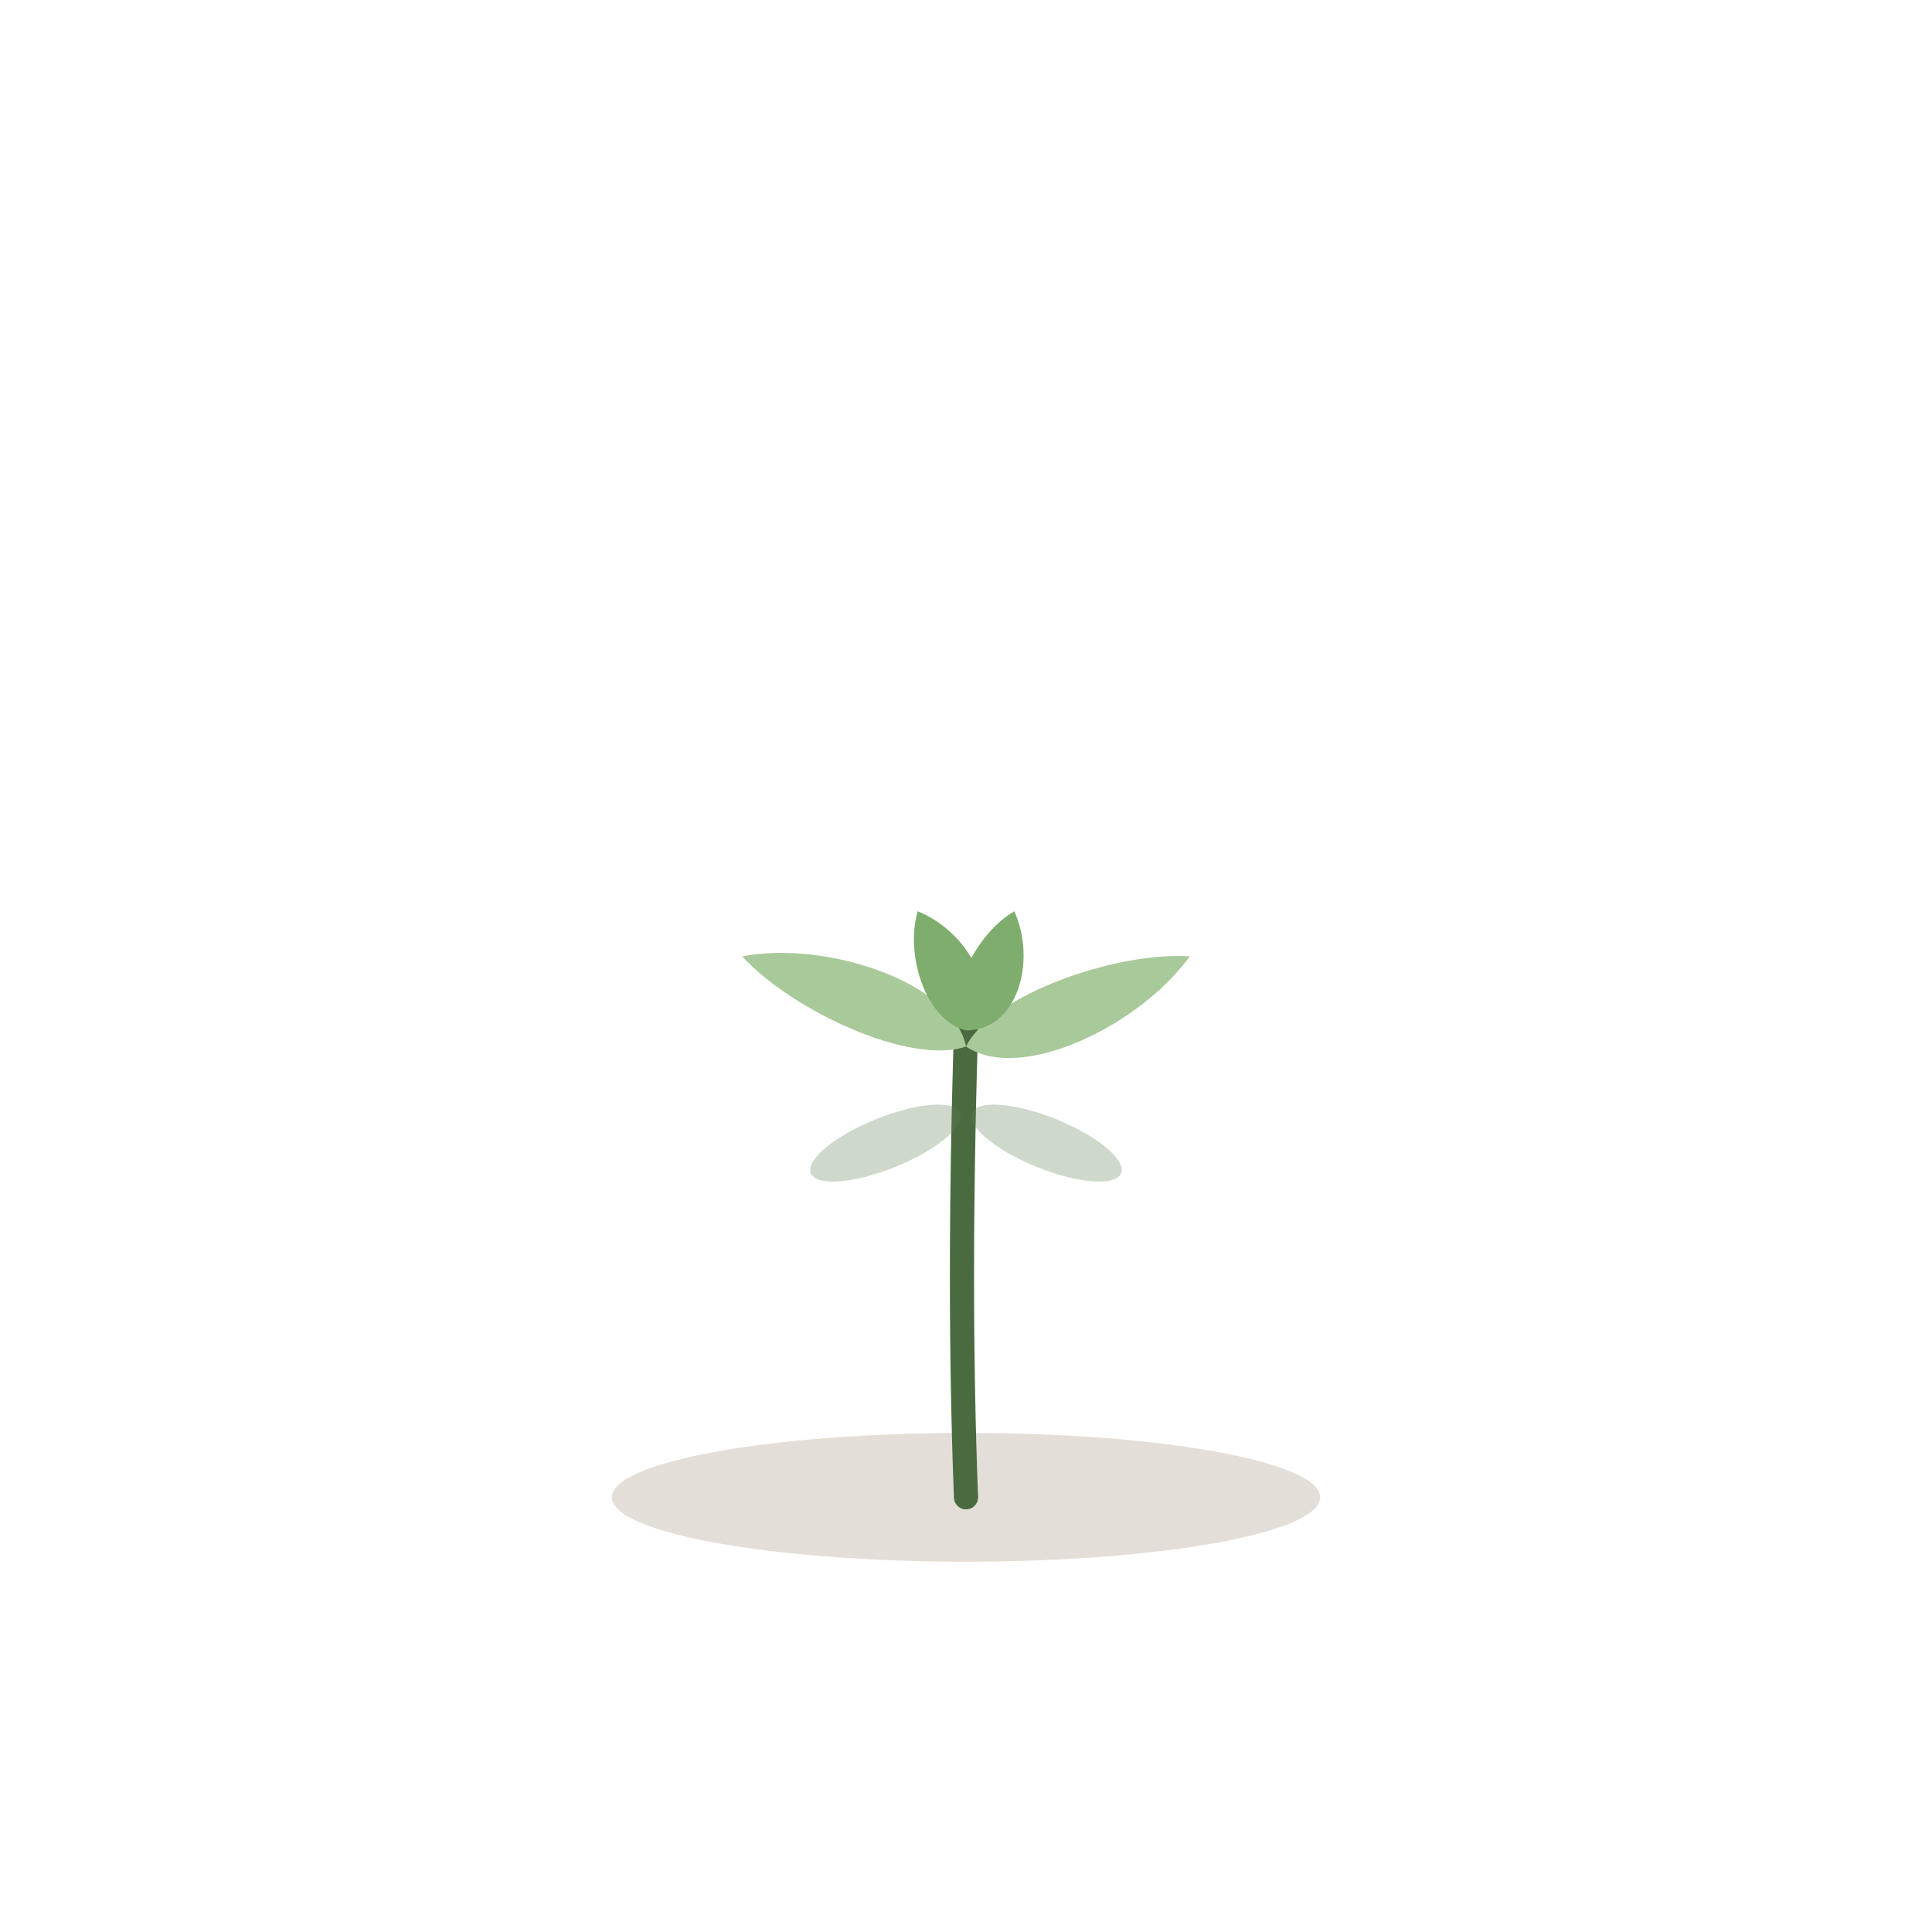
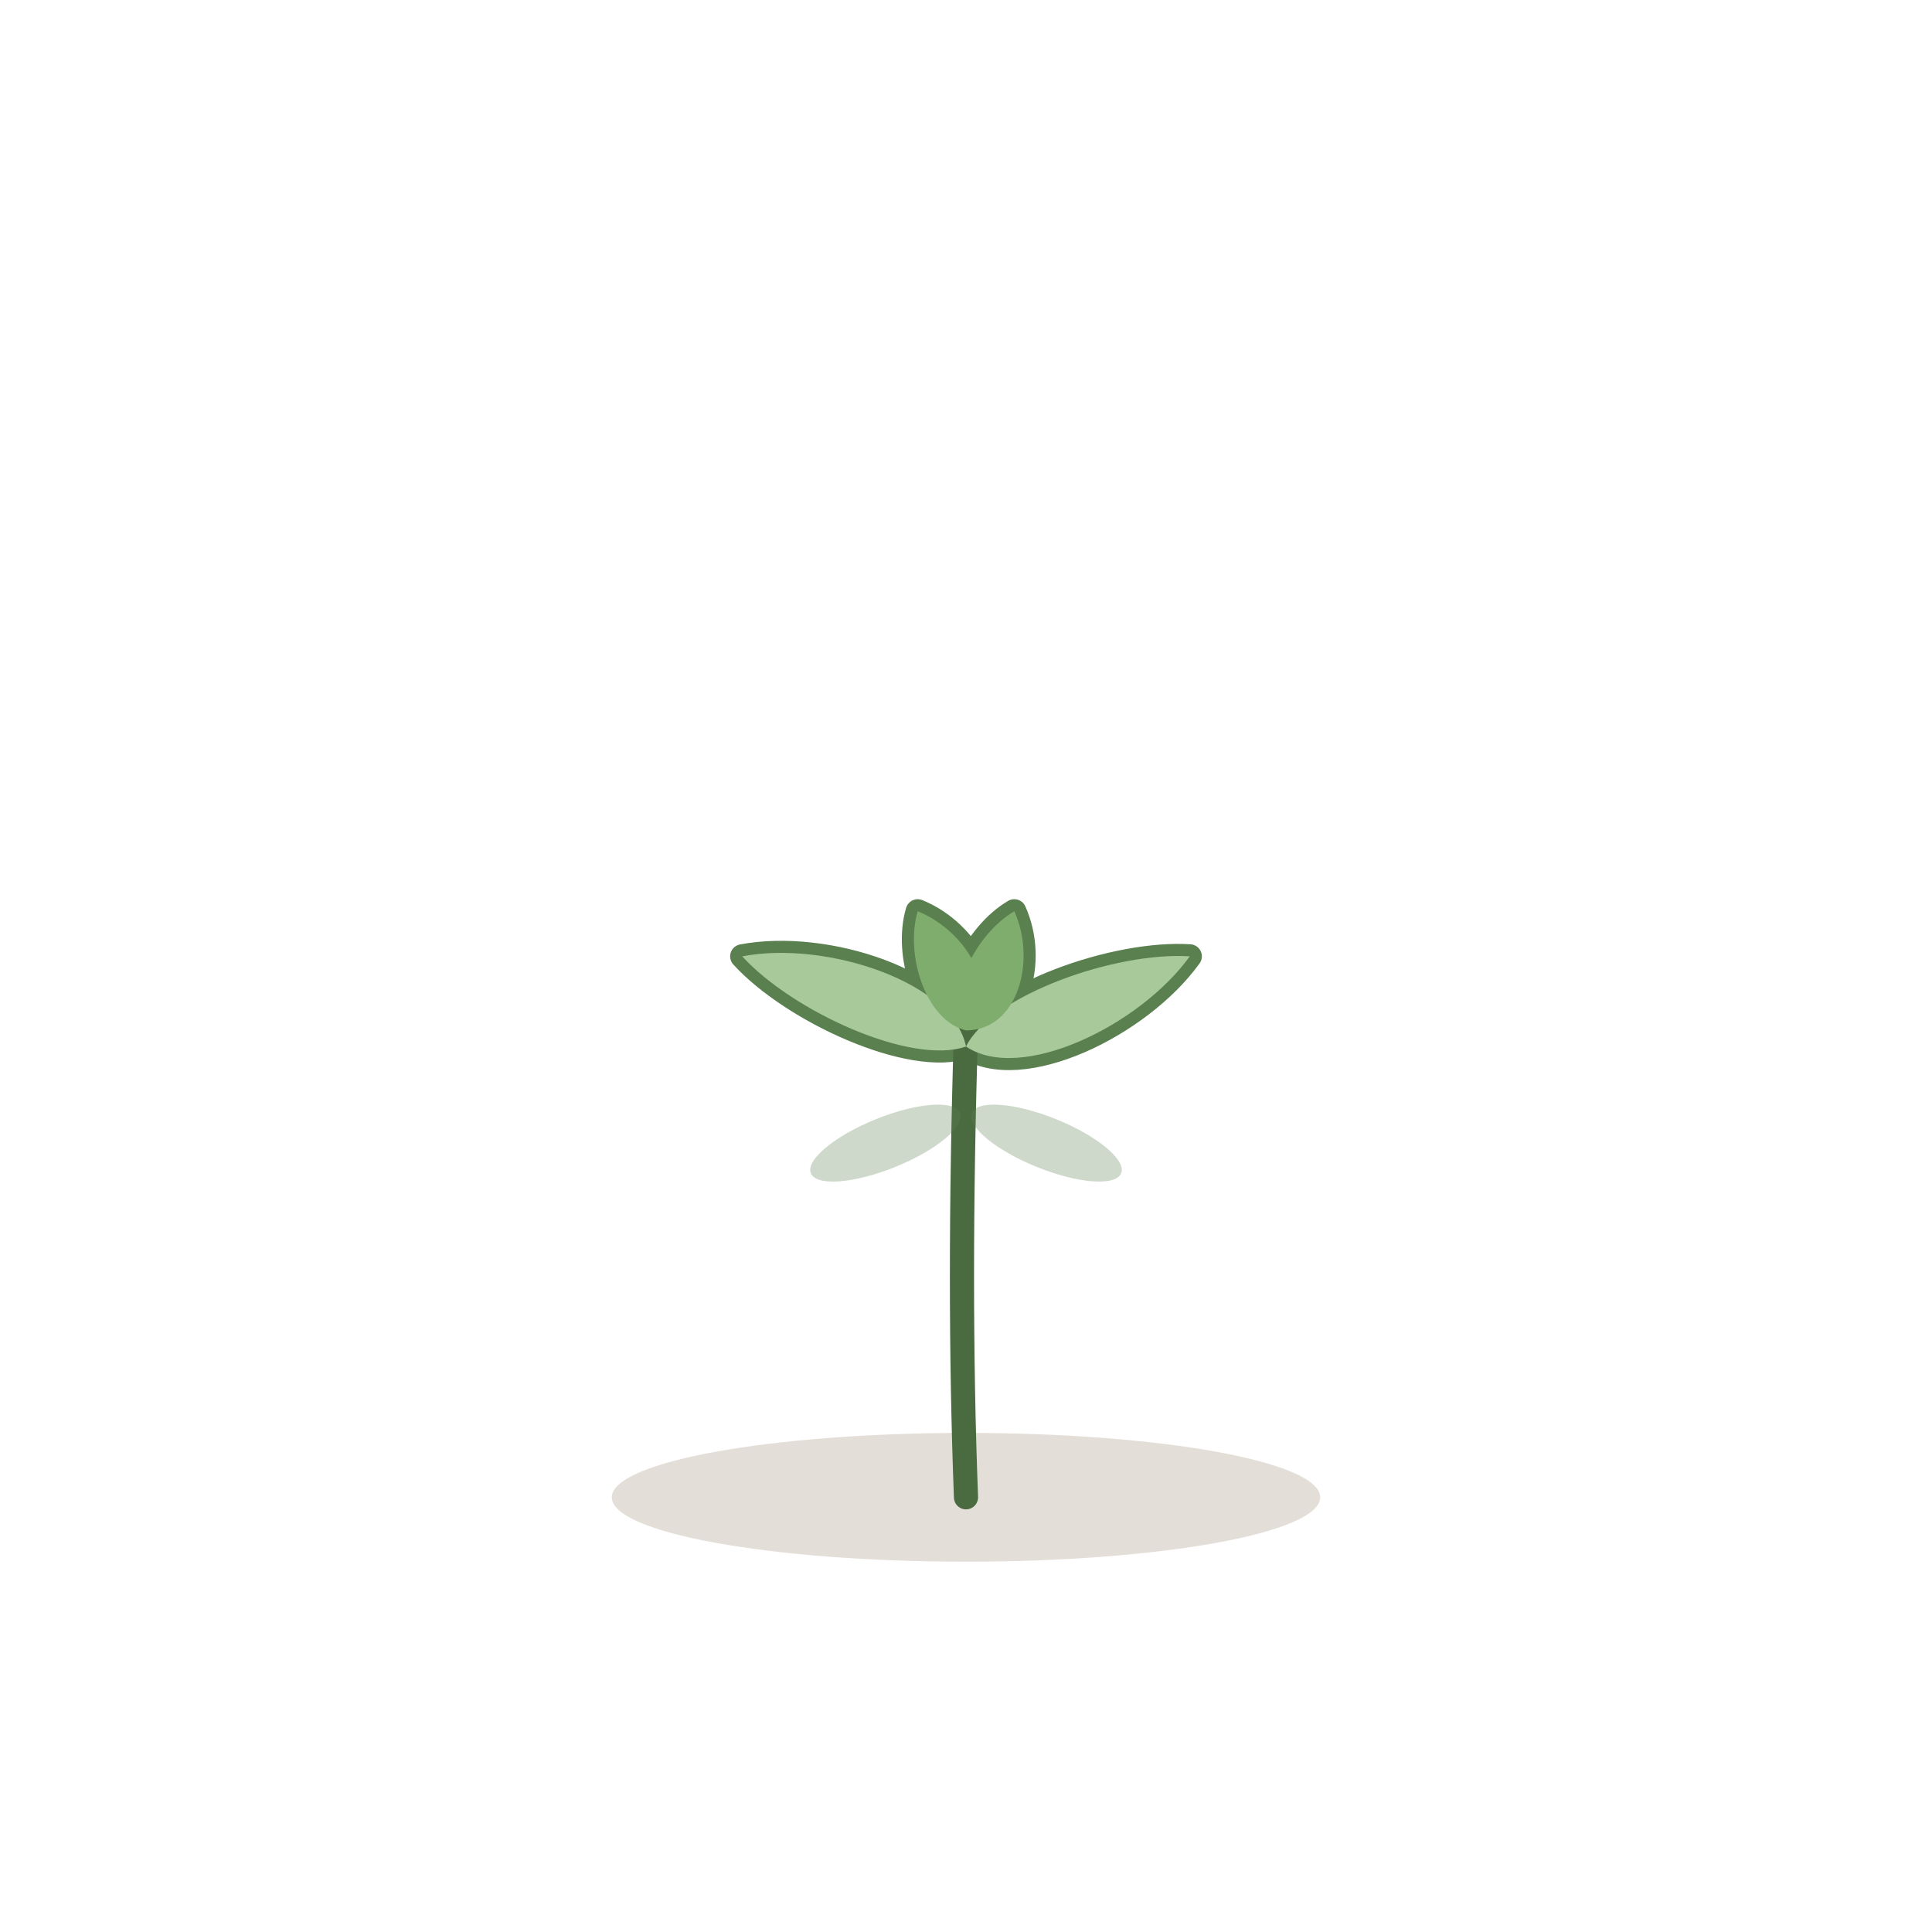
<svg xmlns="http://www.w3.org/2000/svg" viewBox="0 0 120 120">
-   <ellipse cx="60" cy="93" fill="#7A5C3E" opacity=".2" rx="22" ry="4" />
-   <path fill="none" stroke="#4A6B40" stroke-linecap="round" stroke-linejoin="round" stroke-width="1.5" d="M60 93q-.5-13 0-29" />
-   <path fill="#A8C99A" d="M60 65c-.8-4-8.7-6.6-13.9-5.6 3.1 3.4 10.5 6.8 13.9 5.6m0 0c3.4 2.3 10.8-1.3 13.9-5.6-4.6-.3-12.3 2.4-13.9 5.6" />
-   <ellipse cx="55" cy="71" fill="#5A8050" opacity=".3" rx="5" ry="1.6" transform="rotate(-22 55 71)" />
-   <ellipse cx="65" cy="71" fill="#5A8050" opacity=".3" rx="5" ry="1.6" transform="rotate(22 65 71)" />
-   <path fill="#7FAD6E" d="M60 64c2.3-2.2.2-6.1-3-7.4-.8 2.7.5 6.8 3 7.4" />
-   <path fill="#7FAD6E" d="M60 64c3.2 0 4.4-4.3 3-7.4-2.4 1.4-4.4 5.3-3 7.4" />
+   <ellipse cx="60" cy="93" fill="#7a5c3e" opacity=".2" rx="22" ry="4" />
+   <g fill="#5a8050" stroke="#5a8050" stroke-linecap="round" stroke-linejoin="round" stroke-width="1.5" data-role="silhouette-stroke">
+     <path d="M60 65c-.8-4-8.7-6.6-13.9-5.6 3.1 3.4 10.5 6.8 13.9 5.6m0 0c3.4 2.3 10.8-1.3 13.9-5.6-4.6-.3-12.3 2.4-13.9 5.6" />
+     <path d="M60 64c2.3-2.2.2-6.1-3-7.4-.8 2.7.5 6.8 3 7.4" />
+     <path d="M60 64c3.2 0 4.4-4.3 3-7.4-2.4 1.4-4.4 5.3-3 7.4" />
+   </g>
+   <path fill="none" stroke="#4a6b40" stroke-linecap="round" stroke-linejoin="round" stroke-width="1.5" d="M60 93q-.5-13 0-29" />
+   <path fill="#a8c99a" d="M60 65c-.8-4-8.7-6.6-13.9-5.6 3.1 3.4 10.5 6.8 13.9 5.6m0 0c3.4 2.3 10.8-1.3 13.9-5.6-4.6-.3-12.3 2.4-13.9 5.6" />
+   <ellipse cx="55" cy="71" fill="#5a8050" opacity=".3" rx="5" ry="1.6" transform="rotate(-22 55 71)" />
+   <ellipse cx="65" cy="71" fill="#5a8050" opacity=".3" rx="5" ry="1.6" transform="rotate(22 65 71)" />
+   <path fill="#7fad6e" d="M60 64c2.3-2.2.2-6.1-3-7.4-.8 2.7.5 6.8 3 7.4" />
+   <path fill="#7fad6e" d="M60 64c3.2 0 4.4-4.3 3-7.4-2.4 1.4-4.4 5.3-3 7.4" />
</svg>
